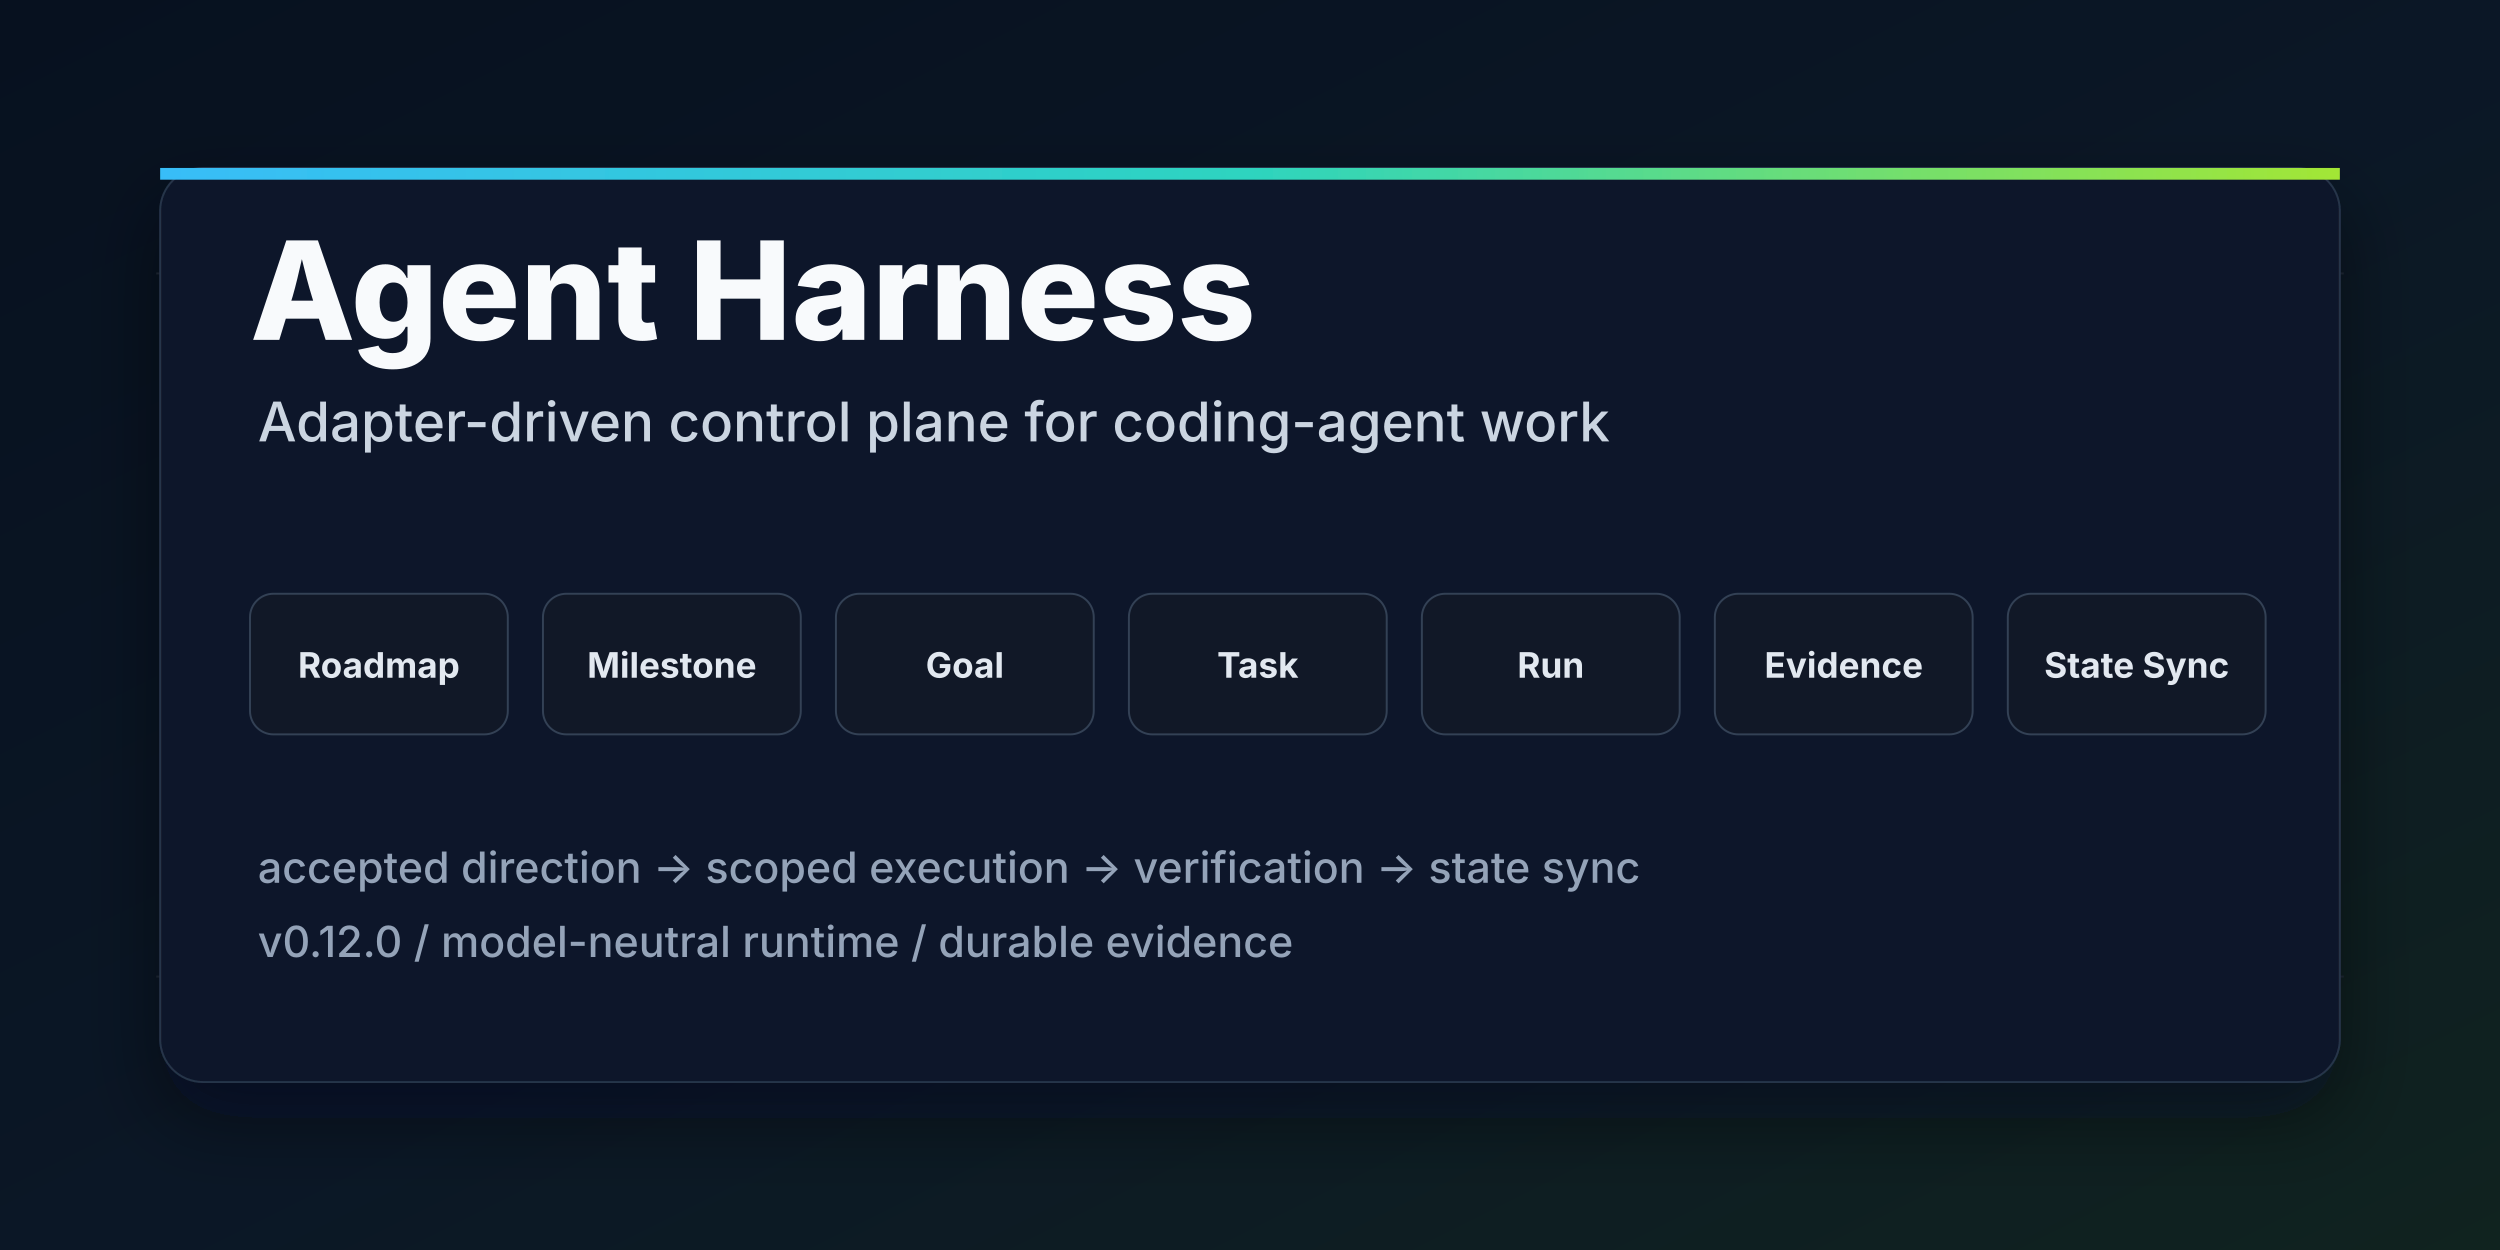
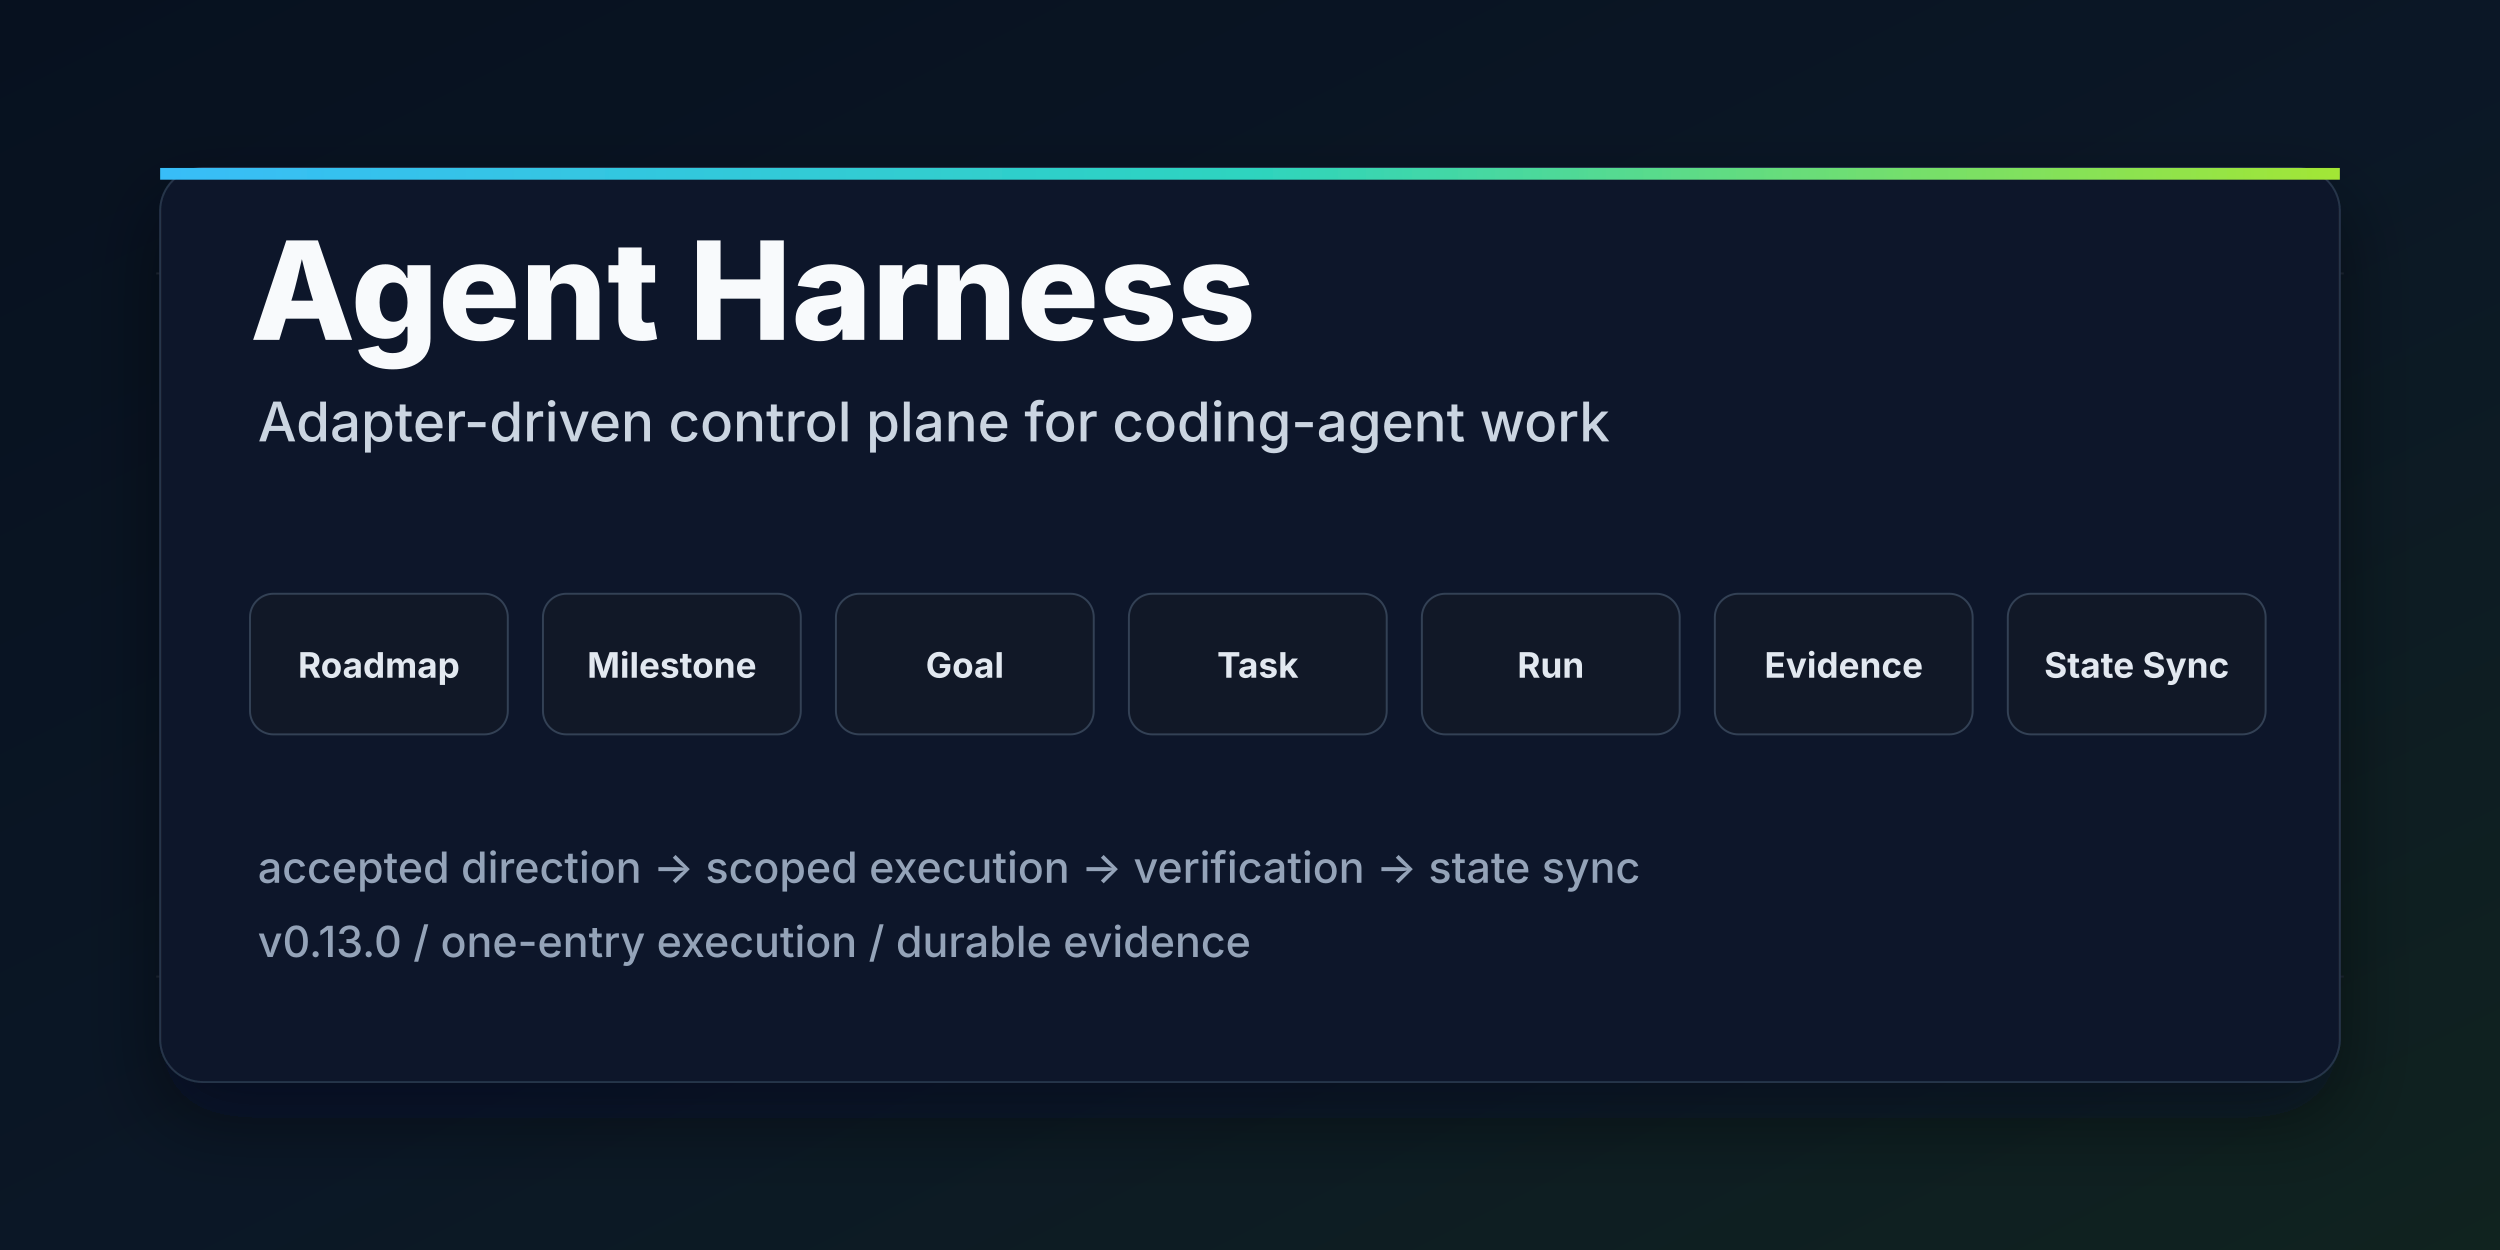
<svg xmlns="http://www.w3.org/2000/svg" width="1280" height="640" viewBox="0 0 1280 640" role="img" aria-labelledby="title desc">
  <defs>
    <linearGradient id="bg" x1="0" y1="0" x2="1" y2="1">
      <stop offset="0" stop-color="#07111f" />
      <stop offset="0.52" stop-color="#0b1726" />
      <stop offset="1" stop-color="#10231f" />
    </linearGradient>
    <linearGradient id="line" x1="0" y1="0" x2="1" y2="0">
      <stop offset="0" stop-color="#38bdf8" />
      <stop offset="0.5" stop-color="#2dd4bf" />
      <stop offset="1" stop-color="#a3e635" />
    </linearGradient>
    <filter id="soft" x="-20%" y="-20%" width="140%" height="140%">
      <feDropShadow dx="0" dy="18" stdDeviation="20" flood-color="#020617" flood-opacity="0.45" />
    </filter>
  </defs>
  <rect width="1280" height="640" fill="url(#bg)" />
  <path d="M80 500H1200" stroke="#1f2937" stroke-width="1" />
  <path d="M80 140H1200" stroke="#1f2937" stroke-width="1" />
  <path d="M132 498V142M372 498V142M612 498V142M852 498V142M1092 498V142" stroke="#142033" stroke-width="1" />
  <g filter="url(#soft)">
    <rect x="82" y="86" width="1116" height="468" rx="22" fill="#0f172a" stroke="#263449" />
    <rect x="82" y="86" width="1116" height="6" fill="url(#line)" />
  </g>
  <text x="128" y="174" fill="#f8fafc" font-family="Inter, ui-sans-serif, system-ui, -apple-system, BlinkMacSystemFont, Segoe UI, sans-serif" font-size="70" font-weight="760" letter-spacing="0">Agent Harness</text>
  <text x="132" y="226" fill="#cbd5e1" font-family="Inter, ui-sans-serif, system-ui, -apple-system, BlinkMacSystemFont, Segoe UI, sans-serif" font-size="28" font-weight="500" letter-spacing="0">Adapter-driven control plane for coding-agent work</text>
  <g font-family="Inter, ui-sans-serif, system-ui, -apple-system, BlinkMacSystemFont, Segoe UI, sans-serif" font-size="18" font-weight="700" text-anchor="middle">
    <rect x="128" y="304" width="132" height="72" rx="12" fill="#111827" stroke="#334155" />
    <text x="194" y="347" fill="#e2e8f0">Roadmap</text>
    <rect x="278" y="304" width="132" height="72" rx="12" fill="#111827" stroke="#334155" />
    <text x="344" y="347" fill="#e2e8f0">Milestone</text>
    <rect x="428" y="304" width="132" height="72" rx="12" fill="#111827" stroke="#334155" />
    <text x="494" y="347" fill="#e2e8f0">Goal</text>
    <rect x="578" y="304" width="132" height="72" rx="12" fill="#111827" stroke="#334155" />
    <text x="644" y="347" fill="#e2e8f0">Task</text>
    <rect x="728" y="304" width="132" height="72" rx="12" fill="#111827" stroke="#334155" />
    <text x="794" y="347" fill="#e2e8f0">Run</text>
    <rect x="878" y="304" width="132" height="72" rx="12" fill="#111827" stroke="#334155" />
    <text x="944" y="347" fill="#e2e8f0">Evidence</text>
    <rect x="1028" y="304" width="132" height="72" rx="12" fill="#111827" stroke="#334155" />
    <text x="1094" y="347" fill="#e2e8f0">State Sync</text>
  </g>
  <g stroke="url(#line)" stroke-width="5" stroke-linecap="round" fill="none">
    <path d="M260 340H274" />
    <path d="M410 340H424" />
    <path d="M560 340H574" />
    <path d="M710 340H724" />
    <path d="M860 340H874" />
    <path d="M1010 340H1024" />
  </g>
  <g fill="#94a3b8" font-family="Inter, ui-sans-serif, system-ui, -apple-system, BlinkMacSystemFont, Segoe UI, sans-serif" font-size="22" font-weight="520">
    <text x="132" y="452">accepted direction -&gt; scoped execution -&gt; verification -&gt; state sync</text>
-     <text x="132" y="490">v0.12.0 / model-neutral runtime / durable evidence</text>
+     <text x="132" y="490">v0.13.0 / one-entry execution / durable evidence</text>
  </g>
</svg>
